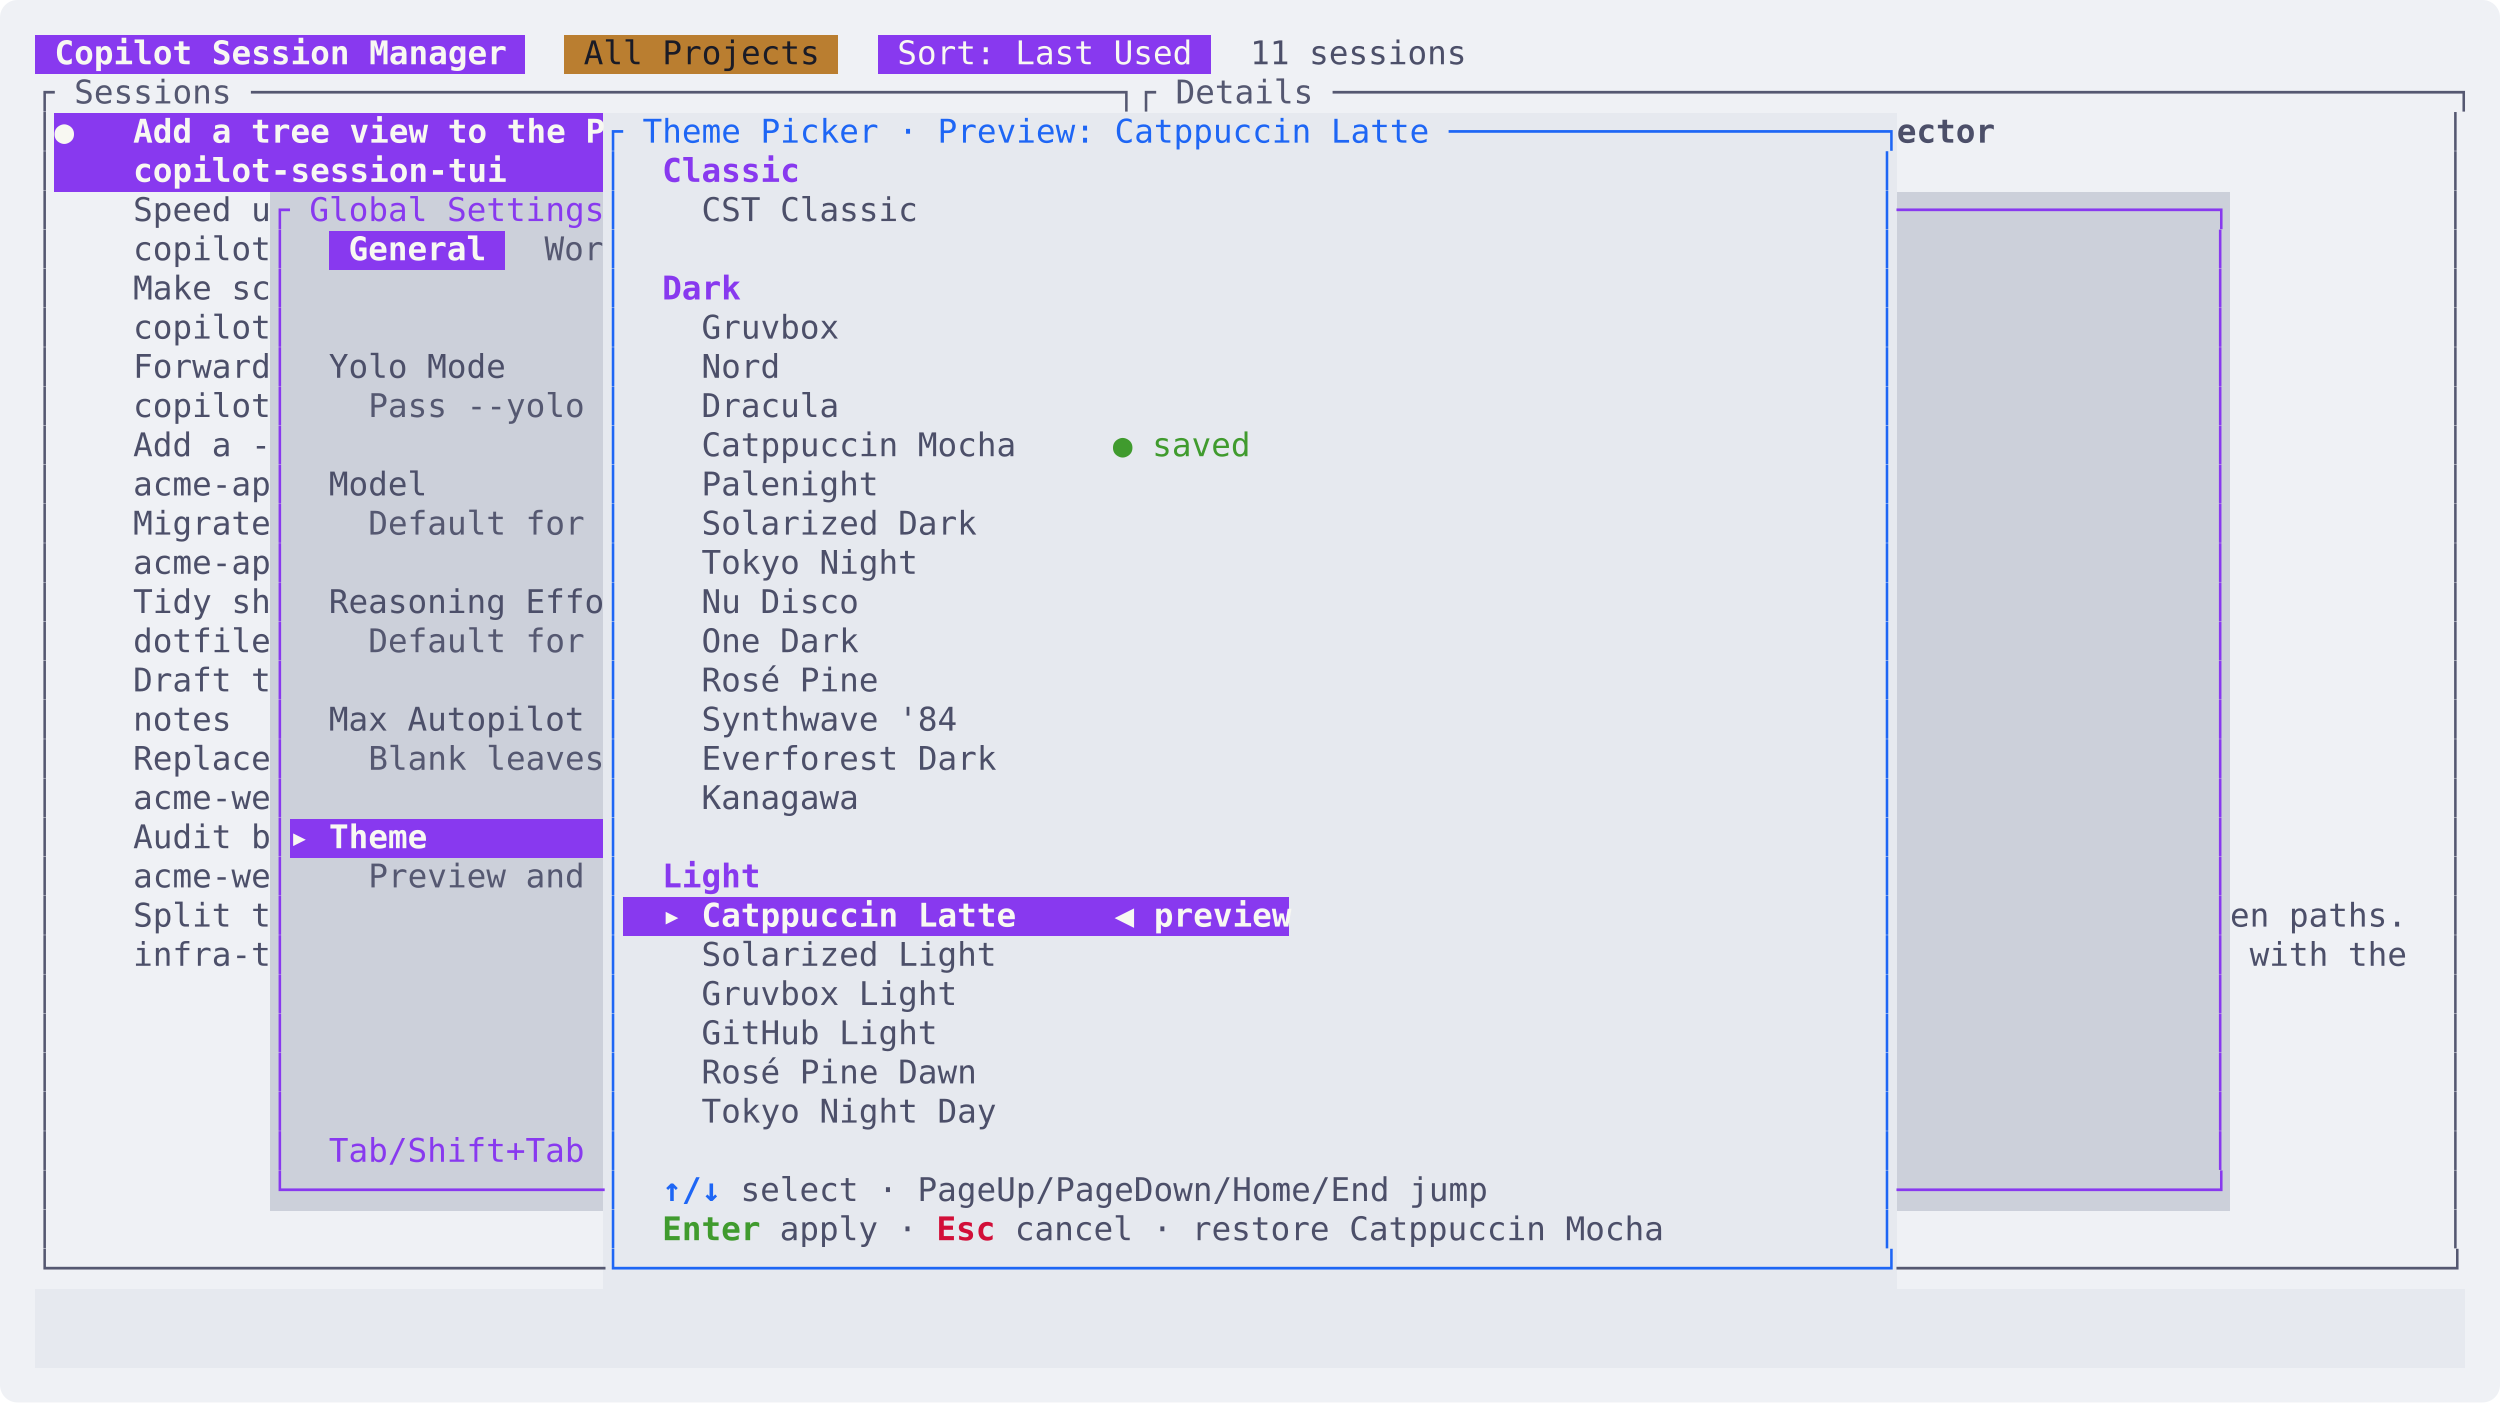
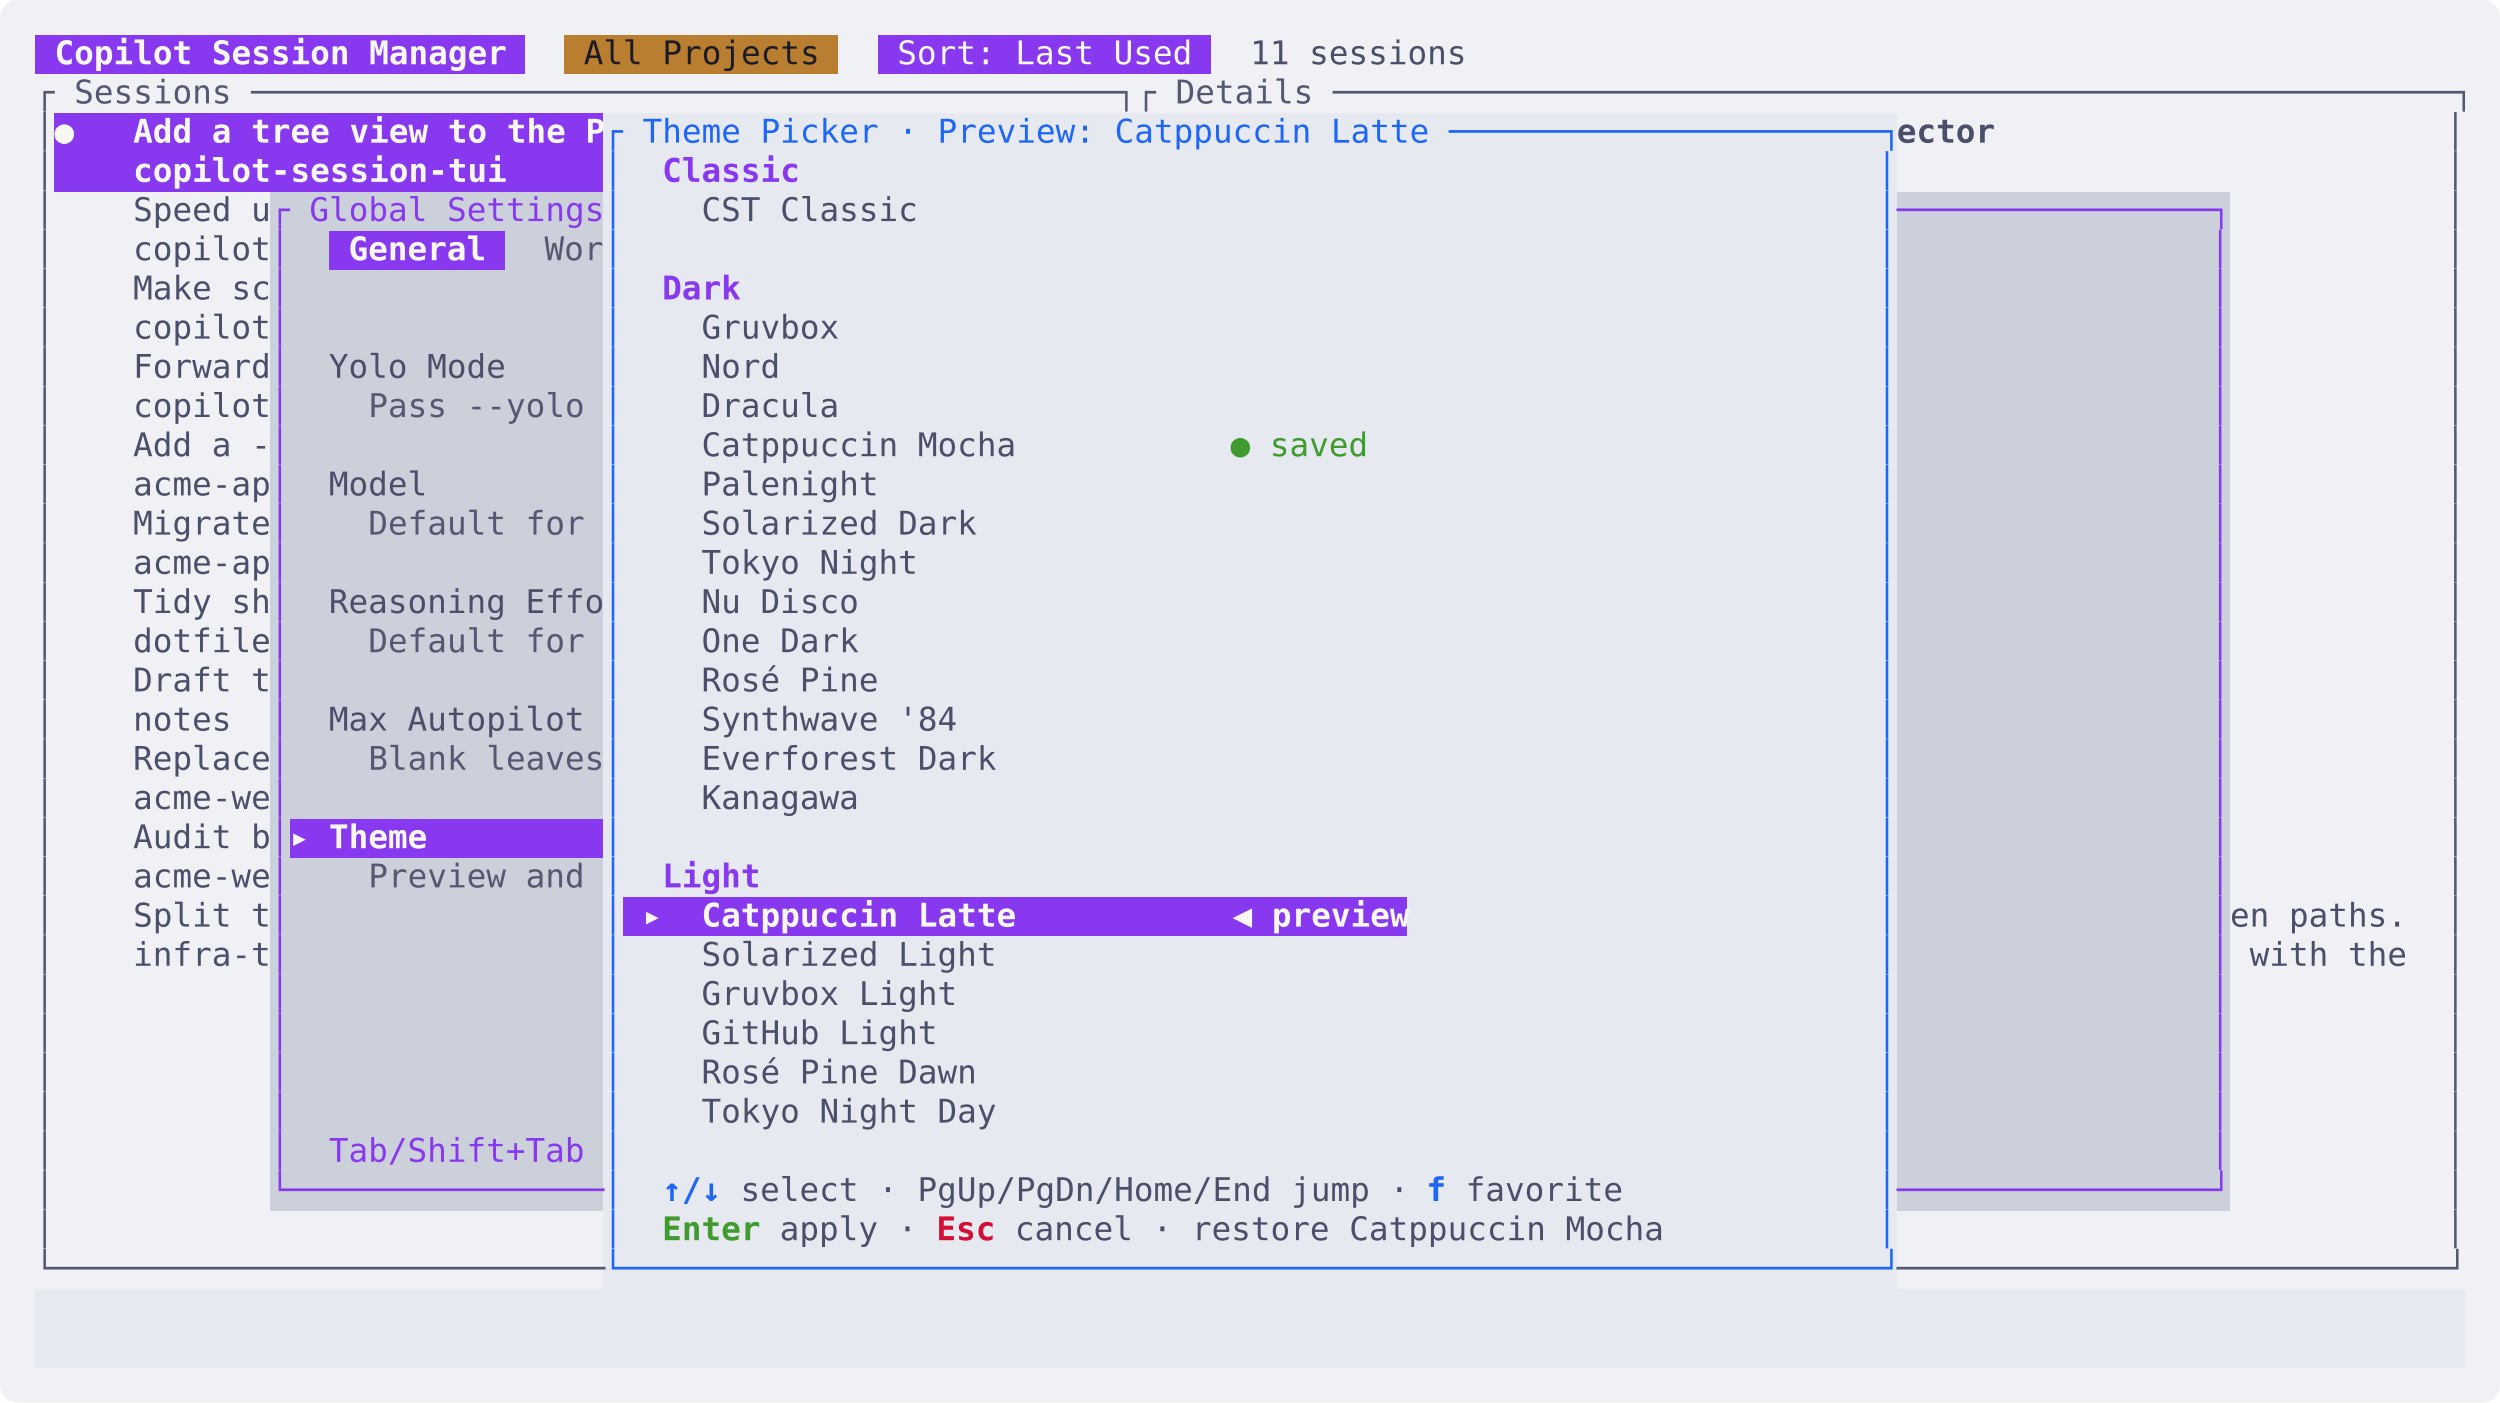
<svg xmlns="http://www.w3.org/2000/svg" width="1148" height="644" viewBox="0 0 1148 644" font-family="ui-monospace,SFMono-Regular,Menlo,Consolas,'DejaVu Sans Mono','Liberation Mono',monospace" font-size="15">
  <rect width="1148" height="644" rx="8" fill="#eff1f5" />
  <rect x="16.0" y="16.0" width="225.0" height="18.0" fill="#8839ef" shape-rendering="crispEdges" />
  <rect x="259.0" y="16.0" width="126.0" height="18.0" fill="#ba7e30" shape-rendering="crispEdges" />
  <rect x="403.0" y="16.0" width="153.0" height="18.0" fill="#8839ef" shape-rendering="crispEdges" />
  <rect x="25.0" y="52.0" width="252.0" height="18.0" fill="#8839ef" shape-rendering="crispEdges" />
  <rect x="277.0" y="52.0" width="594.0" height="18.0" fill="#e6e9ef" shape-rendering="crispEdges" />
  <rect x="25.0" y="70.0" width="252.0" height="18.0" fill="#8839ef" shape-rendering="crispEdges" />
  <rect x="277.0" y="70.0" width="594.0" height="18.0" fill="#e6e9ef" shape-rendering="crispEdges" />
  <rect x="124.0" y="88.0" width="153.0" height="18.0" fill="#ccd0da" shape-rendering="crispEdges" />
  <rect x="277.0" y="88.0" width="594.0" height="18.0" fill="#e6e9ef" shape-rendering="crispEdges" />
  <rect x="871.0" y="88.0" width="153.0" height="18.0" fill="#ccd0da" shape-rendering="crispEdges" />
  <rect x="124.0" y="106.0" width="27.0" height="18.0" fill="#ccd0da" shape-rendering="crispEdges" />
  <rect x="151.0" y="106.0" width="81.0" height="18.0" fill="#8839ef" shape-rendering="crispEdges" />
  <rect x="232.0" y="106.0" width="45.0" height="18.0" fill="#ccd0da" shape-rendering="crispEdges" />
  <rect x="277.0" y="106.0" width="594.0" height="18.0" fill="#e6e9ef" shape-rendering="crispEdges" />
  <rect x="871.0" y="106.0" width="153.0" height="18.0" fill="#ccd0da" shape-rendering="crispEdges" />
  <rect x="124.0" y="124.0" width="153.0" height="18.0" fill="#ccd0da" shape-rendering="crispEdges" />
  <rect x="277.0" y="124.0" width="594.0" height="18.0" fill="#e6e9ef" shape-rendering="crispEdges" />
  <rect x="871.0" y="124.0" width="153.0" height="18.0" fill="#ccd0da" shape-rendering="crispEdges" />
  <rect x="124.0" y="142.0" width="153.0" height="18.0" fill="#ccd0da" shape-rendering="crispEdges" />
  <rect x="277.0" y="142.0" width="594.0" height="18.0" fill="#e6e9ef" shape-rendering="crispEdges" />
  <rect x="871.0" y="142.0" width="153.0" height="18.0" fill="#ccd0da" shape-rendering="crispEdges" />
  <rect x="124.0" y="160.0" width="153.0" height="18.0" fill="#ccd0da" shape-rendering="crispEdges" />
  <rect x="277.0" y="160.0" width="594.0" height="18.0" fill="#e6e9ef" shape-rendering="crispEdges" />
  <rect x="871.0" y="160.0" width="153.0" height="18.0" fill="#ccd0da" shape-rendering="crispEdges" />
  <rect x="124.0" y="178.0" width="153.0" height="18.0" fill="#ccd0da" shape-rendering="crispEdges" />
  <rect x="277.0" y="178.0" width="594.0" height="18.0" fill="#e6e9ef" shape-rendering="crispEdges" />
  <rect x="871.0" y="178.0" width="153.0" height="18.0" fill="#ccd0da" shape-rendering="crispEdges" />
  <rect x="124.0" y="196.0" width="153.0" height="18.0" fill="#ccd0da" shape-rendering="crispEdges" />
  <rect x="277.0" y="196.0" width="594.0" height="18.0" fill="#e6e9ef" shape-rendering="crispEdges" />
  <rect x="871.0" y="196.0" width="153.0" height="18.0" fill="#ccd0da" shape-rendering="crispEdges" />
  <rect x="124.0" y="214.0" width="153.0" height="18.0" fill="#ccd0da" shape-rendering="crispEdges" />
  <rect x="277.0" y="214.0" width="594.0" height="18.0" fill="#e6e9ef" shape-rendering="crispEdges" />
  <rect x="871.0" y="214.0" width="153.0" height="18.0" fill="#ccd0da" shape-rendering="crispEdges" />
  <rect x="124.0" y="232.0" width="153.0" height="18.0" fill="#ccd0da" shape-rendering="crispEdges" />
  <rect x="277.0" y="232.0" width="594.0" height="18.0" fill="#e6e9ef" shape-rendering="crispEdges" />
  <rect x="871.0" y="232.0" width="153.0" height="18.0" fill="#ccd0da" shape-rendering="crispEdges" />
  <rect x="124.0" y="250.0" width="153.0" height="18.0" fill="#ccd0da" shape-rendering="crispEdges" />
  <rect x="277.0" y="250.0" width="594.0" height="18.0" fill="#e6e9ef" shape-rendering="crispEdges" />
  <rect x="871.0" y="250.0" width="153.0" height="18.0" fill="#ccd0da" shape-rendering="crispEdges" />
  <rect x="124.0" y="268.0" width="153.0" height="18.0" fill="#ccd0da" shape-rendering="crispEdges" />
  <rect x="277.0" y="268.0" width="594.0" height="18.0" fill="#e6e9ef" shape-rendering="crispEdges" />
  <rect x="871.0" y="268.0" width="153.0" height="18.0" fill="#ccd0da" shape-rendering="crispEdges" />
  <rect x="124.0" y="286.0" width="153.0" height="18.0" fill="#ccd0da" shape-rendering="crispEdges" />
  <rect x="277.0" y="286.0" width="594.0" height="18.0" fill="#e6e9ef" shape-rendering="crispEdges" />
  <rect x="871.0" y="286.0" width="153.0" height="18.0" fill="#ccd0da" shape-rendering="crispEdges" />
  <rect x="124.0" y="304.0" width="153.0" height="18.0" fill="#ccd0da" shape-rendering="crispEdges" />
  <rect x="277.0" y="304.0" width="594.0" height="18.0" fill="#e6e9ef" shape-rendering="crispEdges" />
  <rect x="871.0" y="304.0" width="153.0" height="18.0" fill="#ccd0da" shape-rendering="crispEdges" />
  <rect x="124.0" y="322.0" width="153.0" height="18.0" fill="#ccd0da" shape-rendering="crispEdges" />
  <rect x="277.0" y="322.0" width="594.0" height="18.0" fill="#e6e9ef" shape-rendering="crispEdges" />
  <rect x="871.0" y="322.0" width="153.0" height="18.0" fill="#ccd0da" shape-rendering="crispEdges" />
  <rect x="124.0" y="340.0" width="153.0" height="18.0" fill="#ccd0da" shape-rendering="crispEdges" />
  <rect x="277.0" y="340.0" width="594.0" height="18.0" fill="#e6e9ef" shape-rendering="crispEdges" />
  <rect x="871.0" y="340.0" width="153.0" height="18.0" fill="#ccd0da" shape-rendering="crispEdges" />
  <rect x="124.0" y="358.0" width="153.0" height="18.0" fill="#ccd0da" shape-rendering="crispEdges" />
  <rect x="277.0" y="358.0" width="594.0" height="18.0" fill="#e6e9ef" shape-rendering="crispEdges" />
  <rect x="871.0" y="358.0" width="153.0" height="18.0" fill="#ccd0da" shape-rendering="crispEdges" />
  <rect x="124.0" y="376.0" width="9.0" height="18.0" fill="#ccd0da" shape-rendering="crispEdges" />
  <rect x="133.0" y="376.0" width="144.0" height="18.0" fill="#8839ef" shape-rendering="crispEdges" />
  <rect x="277.0" y="376.0" width="594.0" height="18.0" fill="#e6e9ef" shape-rendering="crispEdges" />
  <rect x="871.0" y="376.0" width="153.0" height="18.0" fill="#ccd0da" shape-rendering="crispEdges" />
  <rect x="124.0" y="394.0" width="153.0" height="18.0" fill="#ccd0da" shape-rendering="crispEdges" />
  <rect x="277.0" y="394.0" width="594.0" height="18.0" fill="#e6e9ef" shape-rendering="crispEdges" />
  <rect x="871.0" y="394.0" width="153.0" height="18.0" fill="#ccd0da" shape-rendering="crispEdges" />
  <rect x="124.0" y="412.0" width="153.0" height="18.0" fill="#ccd0da" shape-rendering="crispEdges" />
  <rect x="277.0" y="412.0" width="9.0" height="18.0" fill="#e6e9ef" shape-rendering="crispEdges" />
-   <rect x="286.0" y="412.0" width="306.0" height="18.0" fill="#8839ef" shape-rendering="crispEdges" />
-   <rect x="592.0" y="412.0" width="279.0" height="18.0" fill="#e6e9ef" shape-rendering="crispEdges" />
+   <rect x="286.0" y="412.0" width="360.0" height="18.0" fill="#8839ef" shape-rendering="crispEdges" />
+   <rect x="646.0" y="412.0" width="225.0" height="18.0" fill="#e6e9ef" shape-rendering="crispEdges" />
  <rect x="871.0" y="412.0" width="153.0" height="18.0" fill="#ccd0da" shape-rendering="crispEdges" />
  <rect x="124.0" y="430.0" width="153.0" height="18.0" fill="#ccd0da" shape-rendering="crispEdges" />
  <rect x="277.0" y="430.0" width="594.0" height="18.0" fill="#e6e9ef" shape-rendering="crispEdges" />
  <rect x="871.0" y="430.0" width="153.0" height="18.0" fill="#ccd0da" shape-rendering="crispEdges" />
  <rect x="124.0" y="448.0" width="153.0" height="18.0" fill="#ccd0da" shape-rendering="crispEdges" />
  <rect x="277.0" y="448.0" width="594.0" height="18.0" fill="#e6e9ef" shape-rendering="crispEdges" />
  <rect x="871.0" y="448.0" width="153.0" height="18.0" fill="#ccd0da" shape-rendering="crispEdges" />
  <rect x="124.0" y="466.0" width="153.0" height="18.0" fill="#ccd0da" shape-rendering="crispEdges" />
  <rect x="277.0" y="466.0" width="594.0" height="18.0" fill="#e6e9ef" shape-rendering="crispEdges" />
  <rect x="871.0" y="466.0" width="153.0" height="18.0" fill="#ccd0da" shape-rendering="crispEdges" />
  <rect x="124.0" y="484.0" width="153.0" height="18.0" fill="#ccd0da" shape-rendering="crispEdges" />
  <rect x="277.0" y="484.0" width="594.0" height="18.0" fill="#e6e9ef" shape-rendering="crispEdges" />
  <rect x="871.0" y="484.0" width="153.0" height="18.0" fill="#ccd0da" shape-rendering="crispEdges" />
  <rect x="124.0" y="502.0" width="153.0" height="18.0" fill="#ccd0da" shape-rendering="crispEdges" />
  <rect x="277.0" y="502.0" width="594.0" height="18.0" fill="#e6e9ef" shape-rendering="crispEdges" />
  <rect x="871.0" y="502.0" width="153.0" height="18.0" fill="#ccd0da" shape-rendering="crispEdges" />
  <rect x="124.0" y="520.0" width="153.0" height="18.0" fill="#ccd0da" shape-rendering="crispEdges" />
  <rect x="277.0" y="520.0" width="594.0" height="18.0" fill="#e6e9ef" shape-rendering="crispEdges" />
  <rect x="871.0" y="520.0" width="153.0" height="18.0" fill="#ccd0da" shape-rendering="crispEdges" />
  <rect x="124.0" y="538.0" width="153.0" height="18.0" fill="#ccd0da" shape-rendering="crispEdges" />
  <rect x="277.0" y="538.0" width="594.0" height="18.0" fill="#e6e9ef" shape-rendering="crispEdges" />
  <rect x="871.0" y="538.0" width="153.0" height="18.0" fill="#ccd0da" shape-rendering="crispEdges" />
  <rect x="277.0" y="556.0" width="594.0" height="18.0" fill="#e6e9ef" shape-rendering="crispEdges" />
  <rect x="277.0" y="574.0" width="594.0" height="18.0" fill="#e6e9ef" shape-rendering="crispEdges" />
  <rect x="16.0" y="592.0" width="1116.0" height="18.0" fill="#e6e9ef" shape-rendering="crispEdges" />
  <rect x="16.0" y="610.0" width="1116.0" height="18.0" fill="#e6e9ef" shape-rendering="crispEdges" />
  <text x="16.0" y="29.5" fill="#f8f8f2" textLength="225.0" lengthAdjust="spacing" font-weight="bold" xml:space="preserve"> Copilot Session Manager </text>
  <text x="259.0" y="29.5" fill="#1a1b26" textLength="126.0" lengthAdjust="spacing" xml:space="preserve"> All Projects </text>
  <text x="403.0" y="29.5" fill="#f8f8f2" textLength="153.0" lengthAdjust="spacing" xml:space="preserve"> Sort: Last Used </text>
  <text x="556.0" y="29.5" fill="#4c4f69" textLength="576.0" lengthAdjust="spacing" xml:space="preserve">  11 sessions                                                   </text>
  <text x="16.0" y="47.5" fill="#555871" textLength="1116.0" lengthAdjust="spacing" xml:space="preserve">┌ Sessions ────────────────────────────────────────────┐┌ Details ─────────────────────────────────────────────────────────┐</text>
  <text x="16.0" y="65.5" fill="#555871" textLength="9.0" lengthAdjust="spacingAndGlyphs" xml:space="preserve">│</text>
  <text x="25.0" y="65.5" fill="#f8f8f2" textLength="252.0" lengthAdjust="spacing" font-weight="bold" xml:space="preserve">●   Add a tree view to the P</text>
  <text x="277.0" y="65.5" fill="#1e66f5" textLength="594.0" lengthAdjust="spacing" xml:space="preserve">┌ Theme Picker · Preview: Catppuccin Latte ──────────────────────┐</text>
  <text x="871.0" y="65.5" fill="#4c4f69" textLength="45.0" lengthAdjust="spacing" font-weight="bold" xml:space="preserve">ector</text>
  <text x="1123.0" y="65.5" fill="#555871" textLength="9.0" lengthAdjust="spacingAndGlyphs" xml:space="preserve">│</text>
  <text x="16.0" y="83.5" fill="#555871" textLength="9.0" lengthAdjust="spacingAndGlyphs" xml:space="preserve">│</text>
  <text x="25.0" y="83.5" fill="#f8f8f2" textLength="252.0" lengthAdjust="spacing" font-weight="bold" xml:space="preserve">    copilot-session-tui     </text>
  <text x="277.0" y="83.5" fill="#1e66f5" textLength="9.0" lengthAdjust="spacingAndGlyphs" xml:space="preserve">│</text>
  <text x="286.0" y="83.5" fill="#8839ef" textLength="81.0" lengthAdjust="spacing" font-weight="bold" xml:space="preserve">  Classic</text>
  <text x="862.0" y="83.5" fill="#1e66f5" textLength="9.0" lengthAdjust="spacingAndGlyphs" xml:space="preserve">│</text>
  <text x="1123.0" y="83.5" fill="#555871" textLength="9.0" lengthAdjust="spacingAndGlyphs" xml:space="preserve">│</text>
  <text x="16.0" y="101.5" fill="#555871" textLength="9.0" lengthAdjust="spacingAndGlyphs" xml:space="preserve">│</text>
  <text x="25.0" y="101.5" fill="#4c4f69" textLength="99.0" lengthAdjust="spacing" xml:space="preserve">    Speed u</text>
  <text x="124.0" y="101.5" fill="#8839ef" textLength="153.0" lengthAdjust="spacing" xml:space="preserve">┌ Global Settings</text>
  <text x="277.0" y="101.5" fill="#1e66f5" textLength="9.0" lengthAdjust="spacingAndGlyphs" xml:space="preserve">│</text>
-   <text x="286.0" y="101.5" fill="#4c4f69" textLength="576.0" lengthAdjust="spacing" xml:space="preserve">    CST Classic                                                 </text>
+   <text x="286.0" y="101.5" fill="#4c4f69" textLength="189.0" lengthAdjust="spacing" xml:space="preserve">    CST Classic      </text>
  <text x="862.0" y="101.5" fill="#1e66f5" textLength="9.0" lengthAdjust="spacingAndGlyphs" xml:space="preserve">│</text>
  <text x="871.0" y="101.5" fill="#8839ef" textLength="153.0" lengthAdjust="spacingAndGlyphs" xml:space="preserve">────────────────┐</text>
  <text x="1123.0" y="101.5" fill="#555871" textLength="9.0" lengthAdjust="spacingAndGlyphs" xml:space="preserve">│</text>
  <text x="16.0" y="119.5" fill="#555871" textLength="9.0" lengthAdjust="spacingAndGlyphs" xml:space="preserve">│</text>
  <text x="25.0" y="119.5" fill="#4c4f69" textLength="99.0" lengthAdjust="spacing" xml:space="preserve">    copilot</text>
  <text x="124.0" y="119.5" fill="#8839ef" textLength="9.0" lengthAdjust="spacingAndGlyphs" xml:space="preserve">│</text>
  <text x="151.0" y="119.5" fill="#f8f8f2" textLength="81.0" lengthAdjust="spacing" font-weight="bold" xml:space="preserve"> General </text>
  <text x="241.0" y="119.5" fill="#555871" textLength="36.0" lengthAdjust="spacing" xml:space="preserve"> Wor</text>
  <text x="277.0" y="119.5" fill="#1e66f5" textLength="9.0" lengthAdjust="spacingAndGlyphs" xml:space="preserve">│</text>
  <text x="862.0" y="119.5" fill="#1e66f5" textLength="9.0" lengthAdjust="spacingAndGlyphs" xml:space="preserve">│</text>
  <text x="1015.0" y="119.5" fill="#8839ef" textLength="9.0" lengthAdjust="spacingAndGlyphs" xml:space="preserve">│</text>
  <text x="1123.0" y="119.5" fill="#555871" textLength="9.0" lengthAdjust="spacingAndGlyphs" xml:space="preserve">│</text>
  <text x="16.0" y="137.5" fill="#555871" textLength="9.0" lengthAdjust="spacingAndGlyphs" xml:space="preserve">│</text>
  <text x="25.0" y="137.5" fill="#4c4f69" textLength="99.0" lengthAdjust="spacing" xml:space="preserve">    Make sc</text>
  <text x="124.0" y="137.5" fill="#8839ef" textLength="9.0" lengthAdjust="spacingAndGlyphs" xml:space="preserve">│</text>
  <text x="277.0" y="137.5" fill="#1e66f5" textLength="9.0" lengthAdjust="spacingAndGlyphs" xml:space="preserve">│</text>
  <text x="286.0" y="137.5" fill="#8839ef" textLength="54.0" lengthAdjust="spacing" font-weight="bold" xml:space="preserve">  Dark</text>
  <text x="862.0" y="137.5" fill="#1e66f5" textLength="9.0" lengthAdjust="spacingAndGlyphs" xml:space="preserve">│</text>
  <text x="1015.0" y="137.5" fill="#8839ef" textLength="9.0" lengthAdjust="spacingAndGlyphs" xml:space="preserve">│</text>
  <text x="1123.0" y="137.5" fill="#555871" textLength="9.0" lengthAdjust="spacingAndGlyphs" xml:space="preserve">│</text>
  <text x="16.0" y="155.5" fill="#555871" textLength="9.0" lengthAdjust="spacingAndGlyphs" xml:space="preserve">│</text>
  <text x="25.0" y="155.5" fill="#4c4f69" textLength="99.0" lengthAdjust="spacing" xml:space="preserve">    copilot</text>
  <text x="124.0" y="155.5" fill="#8839ef" textLength="9.0" lengthAdjust="spacingAndGlyphs" xml:space="preserve">│</text>
  <text x="277.0" y="155.5" fill="#1e66f5" textLength="9.0" lengthAdjust="spacingAndGlyphs" xml:space="preserve">│</text>
-   <text x="286.0" y="155.5" fill="#4c4f69" textLength="576.0" lengthAdjust="spacing" xml:space="preserve">    Gruvbox                                                     </text>
+   <text x="286.0" y="155.5" fill="#4c4f69" textLength="189.0" lengthAdjust="spacing" xml:space="preserve">    Gruvbox          </text>
  <text x="862.0" y="155.5" fill="#1e66f5" textLength="9.0" lengthAdjust="spacingAndGlyphs" xml:space="preserve">│</text>
  <text x="1015.0" y="155.5" fill="#8839ef" textLength="9.0" lengthAdjust="spacingAndGlyphs" xml:space="preserve">│</text>
  <text x="1123.0" y="155.5" fill="#555871" textLength="9.0" lengthAdjust="spacingAndGlyphs" xml:space="preserve">│</text>
  <text x="16.0" y="173.5" fill="#555871" textLength="9.0" lengthAdjust="spacingAndGlyphs" xml:space="preserve">│</text>
  <text x="25.0" y="173.5" fill="#4c4f69" textLength="99.0" lengthAdjust="spacing" xml:space="preserve">    Forward</text>
  <text x="124.0" y="173.5" fill="#8839ef" textLength="27.0" lengthAdjust="spacing" xml:space="preserve">│  </text>
  <text x="151.0" y="173.5" fill="#4c4f69" textLength="126.0" lengthAdjust="spacing" xml:space="preserve">Yolo Mode     </text>
  <text x="277.0" y="173.5" fill="#1e66f5" textLength="9.0" lengthAdjust="spacingAndGlyphs" xml:space="preserve">│</text>
-   <text x="286.0" y="173.5" fill="#4c4f69" textLength="576.0" lengthAdjust="spacing" xml:space="preserve">    Nord                                                        </text>
+   <text x="286.0" y="173.5" fill="#4c4f69" textLength="189.0" lengthAdjust="spacing" xml:space="preserve">    Nord             </text>
  <text x="862.0" y="173.5" fill="#1e66f5" textLength="9.0" lengthAdjust="spacingAndGlyphs" xml:space="preserve">│</text>
  <text x="1015.0" y="173.5" fill="#8839ef" textLength="9.0" lengthAdjust="spacingAndGlyphs" xml:space="preserve">│</text>
  <text x="1123.0" y="173.5" fill="#555871" textLength="9.0" lengthAdjust="spacingAndGlyphs" xml:space="preserve">│</text>
  <text x="16.0" y="191.5" fill="#555871" textLength="9.0" lengthAdjust="spacingAndGlyphs" xml:space="preserve">│</text>
  <text x="25.0" y="191.5" fill="#4c4f69" textLength="99.0" lengthAdjust="spacing" xml:space="preserve">    copilot</text>
  <text x="124.0" y="191.5" fill="#8839ef" textLength="9.0" lengthAdjust="spacingAndGlyphs" xml:space="preserve">│</text>
  <text x="133.0" y="191.5" fill="#555871" textLength="144.0" lengthAdjust="spacing" xml:space="preserve">    Pass --yolo </text>
  <text x="277.0" y="191.5" fill="#1e66f5" textLength="9.0" lengthAdjust="spacingAndGlyphs" xml:space="preserve">│</text>
-   <text x="286.0" y="191.5" fill="#4c4f69" textLength="576.0" lengthAdjust="spacing" xml:space="preserve">    Dracula                                                     </text>
+   <text x="286.0" y="191.5" fill="#4c4f69" textLength="189.0" lengthAdjust="spacing" xml:space="preserve">    Dracula          </text>
  <text x="862.0" y="191.5" fill="#1e66f5" textLength="9.0" lengthAdjust="spacingAndGlyphs" xml:space="preserve">│</text>
  <text x="1015.0" y="191.5" fill="#8839ef" textLength="9.0" lengthAdjust="spacingAndGlyphs" xml:space="preserve">│</text>
  <text x="1123.0" y="191.5" fill="#555871" textLength="9.0" lengthAdjust="spacingAndGlyphs" xml:space="preserve">│</text>
  <text x="16.0" y="209.5" fill="#555871" textLength="9.0" lengthAdjust="spacingAndGlyphs" xml:space="preserve">│</text>
  <text x="25.0" y="209.5" fill="#4c4f69" textLength="99.0" lengthAdjust="spacing" xml:space="preserve">    Add a -</text>
  <text x="124.0" y="209.5" fill="#8839ef" textLength="9.0" lengthAdjust="spacingAndGlyphs" xml:space="preserve">│</text>
  <text x="277.0" y="209.5" fill="#1e66f5" textLength="9.0" lengthAdjust="spacingAndGlyphs" xml:space="preserve">│</text>
-   <text x="286.0" y="209.5" fill="#4c4f69" textLength="216.0" lengthAdjust="spacing" xml:space="preserve">    Catppuccin Mocha    </text>
-   <text x="502.0" y="209.5" fill="#409b2e" textLength="72.0" lengthAdjust="spacing" xml:space="preserve"> ● saved</text>
+   <text x="286.0" y="209.5" fill="#4c4f69" textLength="189.0" lengthAdjust="spacing" xml:space="preserve">    Catppuccin Mocha </text>
+   <text x="556.0" y="209.5" fill="#409b2e" textLength="72.0" lengthAdjust="spacing" xml:space="preserve"> ● saved</text>
  <text x="862.0" y="209.5" fill="#1e66f5" textLength="9.0" lengthAdjust="spacingAndGlyphs" xml:space="preserve">│</text>
  <text x="1015.0" y="209.5" fill="#8839ef" textLength="9.0" lengthAdjust="spacingAndGlyphs" xml:space="preserve">│</text>
  <text x="1123.0" y="209.5" fill="#555871" textLength="9.0" lengthAdjust="spacingAndGlyphs" xml:space="preserve">│</text>
  <text x="16.0" y="227.5" fill="#555871" textLength="9.0" lengthAdjust="spacingAndGlyphs" xml:space="preserve">│</text>
  <text x="25.0" y="227.5" fill="#4c4f69" textLength="99.0" lengthAdjust="spacing" xml:space="preserve">    acme-ap</text>
  <text x="124.0" y="227.5" fill="#8839ef" textLength="27.0" lengthAdjust="spacing" xml:space="preserve">│  </text>
  <text x="151.0" y="227.5" fill="#4c4f69" textLength="126.0" lengthAdjust="spacing" xml:space="preserve">Model         </text>
  <text x="277.0" y="227.5" fill="#1e66f5" textLength="9.0" lengthAdjust="spacingAndGlyphs" xml:space="preserve">│</text>
-   <text x="286.0" y="227.5" fill="#4c4f69" textLength="576.0" lengthAdjust="spacing" xml:space="preserve">    Palenight                                                   </text>
+   <text x="286.0" y="227.5" fill="#4c4f69" textLength="189.0" lengthAdjust="spacing" xml:space="preserve">    Palenight        </text>
  <text x="862.0" y="227.5" fill="#1e66f5" textLength="9.0" lengthAdjust="spacingAndGlyphs" xml:space="preserve">│</text>
  <text x="1015.0" y="227.5" fill="#8839ef" textLength="9.0" lengthAdjust="spacingAndGlyphs" xml:space="preserve">│</text>
  <text x="1123.0" y="227.5" fill="#555871" textLength="9.0" lengthAdjust="spacingAndGlyphs" xml:space="preserve">│</text>
  <text x="16.0" y="245.5" fill="#555871" textLength="9.0" lengthAdjust="spacingAndGlyphs" xml:space="preserve">│</text>
  <text x="25.0" y="245.5" fill="#4c4f69" textLength="99.0" lengthAdjust="spacing" xml:space="preserve">    Migrate</text>
  <text x="124.0" y="245.5" fill="#8839ef" textLength="9.0" lengthAdjust="spacingAndGlyphs" xml:space="preserve">│</text>
  <text x="133.0" y="245.5" fill="#555871" textLength="144.0" lengthAdjust="spacing" xml:space="preserve">    Default for </text>
  <text x="277.0" y="245.5" fill="#1e66f5" textLength="9.0" lengthAdjust="spacingAndGlyphs" xml:space="preserve">│</text>
-   <text x="286.0" y="245.5" fill="#4c4f69" textLength="576.0" lengthAdjust="spacing" xml:space="preserve">    Solarized Dark                                              </text>
+   <text x="286.0" y="245.5" fill="#4c4f69" textLength="189.0" lengthAdjust="spacing" xml:space="preserve">    Solarized Dark   </text>
  <text x="862.0" y="245.5" fill="#1e66f5" textLength="9.0" lengthAdjust="spacingAndGlyphs" xml:space="preserve">│</text>
  <text x="1015.0" y="245.5" fill="#8839ef" textLength="9.0" lengthAdjust="spacingAndGlyphs" xml:space="preserve">│</text>
  <text x="1123.0" y="245.5" fill="#555871" textLength="9.0" lengthAdjust="spacingAndGlyphs" xml:space="preserve">│</text>
  <text x="16.0" y="263.5" fill="#555871" textLength="9.0" lengthAdjust="spacingAndGlyphs" xml:space="preserve">│</text>
  <text x="25.0" y="263.5" fill="#4c4f69" textLength="99.0" lengthAdjust="spacing" xml:space="preserve">    acme-ap</text>
  <text x="124.0" y="263.5" fill="#8839ef" textLength="9.0" lengthAdjust="spacingAndGlyphs" xml:space="preserve">│</text>
  <text x="277.0" y="263.5" fill="#1e66f5" textLength="9.0" lengthAdjust="spacingAndGlyphs" xml:space="preserve">│</text>
-   <text x="286.0" y="263.5" fill="#4c4f69" textLength="576.0" lengthAdjust="spacing" xml:space="preserve">    Tokyo Night                                                 </text>
+   <text x="286.0" y="263.5" fill="#4c4f69" textLength="189.0" lengthAdjust="spacing" xml:space="preserve">    Tokyo Night      </text>
  <text x="862.0" y="263.5" fill="#1e66f5" textLength="9.0" lengthAdjust="spacingAndGlyphs" xml:space="preserve">│</text>
  <text x="1015.0" y="263.5" fill="#8839ef" textLength="9.0" lengthAdjust="spacingAndGlyphs" xml:space="preserve">│</text>
  <text x="1123.0" y="263.5" fill="#555871" textLength="9.0" lengthAdjust="spacingAndGlyphs" xml:space="preserve">│</text>
  <text x="16.0" y="281.5" fill="#555871" textLength="9.0" lengthAdjust="spacingAndGlyphs" xml:space="preserve">│</text>
  <text x="25.0" y="281.5" fill="#4c4f69" textLength="99.0" lengthAdjust="spacing" xml:space="preserve">    Tidy sh</text>
  <text x="124.0" y="281.5" fill="#8839ef" textLength="27.0" lengthAdjust="spacing" xml:space="preserve">│  </text>
  <text x="151.0" y="281.5" fill="#4c4f69" textLength="126.0" lengthAdjust="spacing" xml:space="preserve">Reasoning Effo</text>
  <text x="277.0" y="281.5" fill="#1e66f5" textLength="9.0" lengthAdjust="spacingAndGlyphs" xml:space="preserve">│</text>
-   <text x="286.0" y="281.5" fill="#4c4f69" textLength="576.0" lengthAdjust="spacing" xml:space="preserve">    Nu Disco                                                    </text>
+   <text x="286.0" y="281.5" fill="#4c4f69" textLength="189.0" lengthAdjust="spacing" xml:space="preserve">    Nu Disco         </text>
  <text x="862.0" y="281.5" fill="#1e66f5" textLength="9.0" lengthAdjust="spacingAndGlyphs" xml:space="preserve">│</text>
  <text x="1015.0" y="281.5" fill="#8839ef" textLength="9.0" lengthAdjust="spacingAndGlyphs" xml:space="preserve">│</text>
  <text x="1123.0" y="281.5" fill="#555871" textLength="9.0" lengthAdjust="spacingAndGlyphs" xml:space="preserve">│</text>
  <text x="16.0" y="299.5" fill="#555871" textLength="9.0" lengthAdjust="spacingAndGlyphs" xml:space="preserve">│</text>
  <text x="25.0" y="299.5" fill="#4c4f69" textLength="99.0" lengthAdjust="spacing" xml:space="preserve">    dotfile</text>
  <text x="124.0" y="299.5" fill="#8839ef" textLength="9.0" lengthAdjust="spacingAndGlyphs" xml:space="preserve">│</text>
  <text x="133.0" y="299.5" fill="#555871" textLength="144.0" lengthAdjust="spacing" xml:space="preserve">    Default for </text>
  <text x="277.0" y="299.5" fill="#1e66f5" textLength="9.0" lengthAdjust="spacingAndGlyphs" xml:space="preserve">│</text>
-   <text x="286.0" y="299.5" fill="#4c4f69" textLength="576.0" lengthAdjust="spacing" xml:space="preserve">    One Dark                                                    </text>
+   <text x="286.0" y="299.5" fill="#4c4f69" textLength="189.0" lengthAdjust="spacing" xml:space="preserve">    One Dark         </text>
  <text x="862.0" y="299.5" fill="#1e66f5" textLength="9.0" lengthAdjust="spacingAndGlyphs" xml:space="preserve">│</text>
  <text x="1015.0" y="299.5" fill="#8839ef" textLength="9.0" lengthAdjust="spacingAndGlyphs" xml:space="preserve">│</text>
  <text x="1123.0" y="299.5" fill="#555871" textLength="9.0" lengthAdjust="spacingAndGlyphs" xml:space="preserve">│</text>
  <text x="16.0" y="317.5" fill="#555871" textLength="9.0" lengthAdjust="spacingAndGlyphs" xml:space="preserve">│</text>
  <text x="25.0" y="317.5" fill="#4c4f69" textLength="99.0" lengthAdjust="spacing" xml:space="preserve">    Draft t</text>
  <text x="124.0" y="317.5" fill="#8839ef" textLength="9.0" lengthAdjust="spacingAndGlyphs" xml:space="preserve">│</text>
  <text x="277.0" y="317.5" fill="#1e66f5" textLength="9.0" lengthAdjust="spacingAndGlyphs" xml:space="preserve">│</text>
-   <text x="286.0" y="317.5" fill="#4c4f69" textLength="576.0" lengthAdjust="spacing" xml:space="preserve">    Rosé Pine                                                   </text>
+   <text x="286.0" y="317.5" fill="#4c4f69" textLength="189.0" lengthAdjust="spacing" xml:space="preserve">    Rosé Pine        </text>
  <text x="862.0" y="317.5" fill="#1e66f5" textLength="9.0" lengthAdjust="spacingAndGlyphs" xml:space="preserve">│</text>
  <text x="1015.0" y="317.5" fill="#8839ef" textLength="9.0" lengthAdjust="spacingAndGlyphs" xml:space="preserve">│</text>
  <text x="1123.0" y="317.5" fill="#555871" textLength="9.0" lengthAdjust="spacingAndGlyphs" xml:space="preserve">│</text>
  <text x="16.0" y="335.5" fill="#555871" textLength="9.0" lengthAdjust="spacingAndGlyphs" xml:space="preserve">│</text>
  <text x="25.0" y="335.5" fill="#4c4f69" textLength="99.0" lengthAdjust="spacing" xml:space="preserve">    notes  </text>
  <text x="124.0" y="335.5" fill="#8839ef" textLength="27.0" lengthAdjust="spacing" xml:space="preserve">│  </text>
  <text x="151.0" y="335.5" fill="#4c4f69" textLength="126.0" lengthAdjust="spacing" xml:space="preserve">Max Autopilot </text>
  <text x="277.0" y="335.5" fill="#1e66f5" textLength="9.0" lengthAdjust="spacingAndGlyphs" xml:space="preserve">│</text>
-   <text x="286.0" y="335.5" fill="#4c4f69" textLength="576.0" lengthAdjust="spacing" xml:space="preserve">    Synthwave '84                                               </text>
+   <text x="286.0" y="335.5" fill="#4c4f69" textLength="189.0" lengthAdjust="spacing" xml:space="preserve">    Synthwave '84    </text>
  <text x="862.0" y="335.5" fill="#1e66f5" textLength="9.0" lengthAdjust="spacingAndGlyphs" xml:space="preserve">│</text>
  <text x="1015.0" y="335.5" fill="#8839ef" textLength="9.0" lengthAdjust="spacingAndGlyphs" xml:space="preserve">│</text>
  <text x="1123.0" y="335.5" fill="#555871" textLength="9.0" lengthAdjust="spacingAndGlyphs" xml:space="preserve">│</text>
  <text x="16.0" y="353.5" fill="#555871" textLength="9.0" lengthAdjust="spacingAndGlyphs" xml:space="preserve">│</text>
  <text x="25.0" y="353.5" fill="#4c4f69" textLength="99.0" lengthAdjust="spacing" xml:space="preserve">    Replace</text>
  <text x="124.0" y="353.5" fill="#8839ef" textLength="9.0" lengthAdjust="spacingAndGlyphs" xml:space="preserve">│</text>
  <text x="133.0" y="353.5" fill="#555871" textLength="144.0" lengthAdjust="spacing" xml:space="preserve">    Blank leaves</text>
  <text x="277.0" y="353.5" fill="#1e66f5" textLength="9.0" lengthAdjust="spacingAndGlyphs" xml:space="preserve">│</text>
-   <text x="286.0" y="353.5" fill="#4c4f69" textLength="576.0" lengthAdjust="spacing" xml:space="preserve">    Everforest Dark                                             </text>
+   <text x="286.0" y="353.5" fill="#4c4f69" textLength="189.0" lengthAdjust="spacing" xml:space="preserve">    Everforest Dark  </text>
  <text x="862.0" y="353.5" fill="#1e66f5" textLength="9.0" lengthAdjust="spacingAndGlyphs" xml:space="preserve">│</text>
  <text x="1015.0" y="353.5" fill="#8839ef" textLength="9.0" lengthAdjust="spacingAndGlyphs" xml:space="preserve">│</text>
  <text x="1123.0" y="353.5" fill="#555871" textLength="9.0" lengthAdjust="spacingAndGlyphs" xml:space="preserve">│</text>
  <text x="16.0" y="371.5" fill="#555871" textLength="9.0" lengthAdjust="spacingAndGlyphs" xml:space="preserve">│</text>
  <text x="25.0" y="371.5" fill="#4c4f69" textLength="99.0" lengthAdjust="spacing" xml:space="preserve">    acme-we</text>
  <text x="124.0" y="371.5" fill="#8839ef" textLength="9.0" lengthAdjust="spacingAndGlyphs" xml:space="preserve">│</text>
  <text x="277.0" y="371.5" fill="#1e66f5" textLength="9.0" lengthAdjust="spacingAndGlyphs" xml:space="preserve">│</text>
-   <text x="286.0" y="371.5" fill="#4c4f69" textLength="576.0" lengthAdjust="spacing" xml:space="preserve">    Kanagawa                                                    </text>
+   <text x="286.0" y="371.5" fill="#4c4f69" textLength="189.0" lengthAdjust="spacing" xml:space="preserve">    Kanagawa         </text>
  <text x="862.0" y="371.5" fill="#1e66f5" textLength="9.0" lengthAdjust="spacingAndGlyphs" xml:space="preserve">│</text>
  <text x="1015.0" y="371.5" fill="#8839ef" textLength="9.0" lengthAdjust="spacingAndGlyphs" xml:space="preserve">│</text>
  <text x="1123.0" y="371.5" fill="#555871" textLength="9.0" lengthAdjust="spacingAndGlyphs" xml:space="preserve">│</text>
  <text x="16.0" y="389.5" fill="#555871" textLength="9.0" lengthAdjust="spacingAndGlyphs" xml:space="preserve">│</text>
  <text x="25.0" y="389.5" fill="#4c4f69" textLength="99.0" lengthAdjust="spacing" xml:space="preserve">    Audit b</text>
  <text x="124.0" y="389.5" fill="#8839ef" textLength="9.0" lengthAdjust="spacingAndGlyphs" xml:space="preserve">│</text>
  <text x="133.0" y="389.5" fill="#f8f8f2" textLength="144.0" lengthAdjust="spacing" font-weight="bold" xml:space="preserve">▸ Theme         </text>
  <text x="277.0" y="389.5" fill="#1e66f5" textLength="9.0" lengthAdjust="spacingAndGlyphs" xml:space="preserve">│</text>
  <text x="862.0" y="389.5" fill="#1e66f5" textLength="9.0" lengthAdjust="spacingAndGlyphs" xml:space="preserve">│</text>
  <text x="1015.0" y="389.5" fill="#8839ef" textLength="9.0" lengthAdjust="spacingAndGlyphs" xml:space="preserve">│</text>
  <text x="1123.0" y="389.5" fill="#555871" textLength="9.0" lengthAdjust="spacingAndGlyphs" xml:space="preserve">│</text>
  <text x="16.0" y="407.5" fill="#555871" textLength="9.0" lengthAdjust="spacingAndGlyphs" xml:space="preserve">│</text>
  <text x="25.0" y="407.5" fill="#4c4f69" textLength="99.0" lengthAdjust="spacing" xml:space="preserve">    acme-we</text>
  <text x="124.0" y="407.5" fill="#8839ef" textLength="9.0" lengthAdjust="spacingAndGlyphs" xml:space="preserve">│</text>
  <text x="133.0" y="407.5" fill="#555871" textLength="144.0" lengthAdjust="spacing" xml:space="preserve">    Preview and </text>
  <text x="277.0" y="407.5" fill="#1e66f5" textLength="9.0" lengthAdjust="spacingAndGlyphs" xml:space="preserve">│</text>
  <text x="286.0" y="407.5" fill="#8839ef" textLength="63.0" lengthAdjust="spacing" font-weight="bold" xml:space="preserve">  Light</text>
  <text x="862.0" y="407.5" fill="#1e66f5" textLength="9.0" lengthAdjust="spacingAndGlyphs" xml:space="preserve">│</text>
  <text x="1015.0" y="407.5" fill="#8839ef" textLength="9.0" lengthAdjust="spacingAndGlyphs" xml:space="preserve">│</text>
  <text x="1123.0" y="407.5" fill="#555871" textLength="9.0" lengthAdjust="spacingAndGlyphs" xml:space="preserve">│</text>
  <text x="16.0" y="425.5" fill="#555871" textLength="9.0" lengthAdjust="spacingAndGlyphs" xml:space="preserve">│</text>
  <text x="25.0" y="425.5" fill="#4c4f69" textLength="99.0" lengthAdjust="spacing" xml:space="preserve">    Split t</text>
  <text x="124.0" y="425.5" fill="#8839ef" textLength="9.0" lengthAdjust="spacingAndGlyphs" xml:space="preserve">│</text>
  <text x="277.0" y="425.5" fill="#1e66f5" textLength="9.0" lengthAdjust="spacingAndGlyphs" xml:space="preserve">│</text>
-   <text x="286.0" y="425.5" fill="#f8f8f2" textLength="306.0" lengthAdjust="spacing" font-weight="bold" xml:space="preserve">  ▸ Catppuccin Latte     ◀ preview</text>
+   <text x="286.0" y="425.5" fill="#f8f8f2" textLength="360.0" lengthAdjust="spacing" font-weight="bold" xml:space="preserve"> ▸  Catppuccin Latte           ◀ preview</text>
  <text x="862.0" y="425.5" fill="#1e66f5" textLength="9.0" lengthAdjust="spacingAndGlyphs" xml:space="preserve">│</text>
  <text x="1015.0" y="425.5" fill="#8839ef" textLength="9.0" lengthAdjust="spacingAndGlyphs" xml:space="preserve">│</text>
  <text x="1024.0" y="425.5" fill="#4c4f69" textLength="99.0" lengthAdjust="spacing" xml:space="preserve">en paths.  </text>
  <text x="1123.0" y="425.5" fill="#555871" textLength="9.0" lengthAdjust="spacingAndGlyphs" xml:space="preserve">│</text>
  <text x="16.0" y="443.5" fill="#555871" textLength="9.0" lengthAdjust="spacingAndGlyphs" xml:space="preserve">│</text>
  <text x="25.0" y="443.5" fill="#4c4f69" textLength="99.0" lengthAdjust="spacing" xml:space="preserve">    infra-t</text>
  <text x="124.0" y="443.5" fill="#8839ef" textLength="9.0" lengthAdjust="spacingAndGlyphs" xml:space="preserve">│</text>
  <text x="277.0" y="443.5" fill="#1e66f5" textLength="9.0" lengthAdjust="spacingAndGlyphs" xml:space="preserve">│</text>
-   <text x="286.0" y="443.5" fill="#4c4f69" textLength="576.0" lengthAdjust="spacing" xml:space="preserve">    Solarized Light                                             </text>
+   <text x="286.0" y="443.5" fill="#4c4f69" textLength="189.0" lengthAdjust="spacing" xml:space="preserve">    Solarized Light  </text>
  <text x="862.0" y="443.5" fill="#1e66f5" textLength="9.0" lengthAdjust="spacingAndGlyphs" xml:space="preserve">│</text>
  <text x="1015.0" y="443.5" fill="#8839ef" textLength="9.0" lengthAdjust="spacingAndGlyphs" xml:space="preserve">│</text>
  <text x="1024.0" y="443.5" fill="#4c4f69" textLength="99.0" lengthAdjust="spacing" xml:space="preserve"> with the  </text>
  <text x="1123.0" y="443.5" fill="#555871" textLength="9.0" lengthAdjust="spacingAndGlyphs" xml:space="preserve">│</text>
  <text x="16.0" y="461.5" fill="#555871" textLength="9.0" lengthAdjust="spacingAndGlyphs" xml:space="preserve">│</text>
  <text x="124.0" y="461.5" fill="#8839ef" textLength="9.0" lengthAdjust="spacingAndGlyphs" xml:space="preserve">│</text>
  <text x="277.0" y="461.5" fill="#1e66f5" textLength="9.0" lengthAdjust="spacingAndGlyphs" xml:space="preserve">│</text>
-   <text x="286.0" y="461.5" fill="#4c4f69" textLength="576.0" lengthAdjust="spacing" xml:space="preserve">    Gruvbox Light                                               </text>
+   <text x="286.0" y="461.5" fill="#4c4f69" textLength="189.0" lengthAdjust="spacing" xml:space="preserve">    Gruvbox Light    </text>
  <text x="862.0" y="461.5" fill="#1e66f5" textLength="9.0" lengthAdjust="spacingAndGlyphs" xml:space="preserve">│</text>
  <text x="1015.0" y="461.5" fill="#8839ef" textLength="9.0" lengthAdjust="spacingAndGlyphs" xml:space="preserve">│</text>
  <text x="1123.0" y="461.5" fill="#555871" textLength="9.0" lengthAdjust="spacingAndGlyphs" xml:space="preserve">│</text>
  <text x="16.0" y="479.5" fill="#555871" textLength="9.0" lengthAdjust="spacingAndGlyphs" xml:space="preserve">│</text>
  <text x="124.0" y="479.5" fill="#8839ef" textLength="9.0" lengthAdjust="spacingAndGlyphs" xml:space="preserve">│</text>
  <text x="277.0" y="479.5" fill="#1e66f5" textLength="9.0" lengthAdjust="spacingAndGlyphs" xml:space="preserve">│</text>
-   <text x="286.0" y="479.5" fill="#4c4f69" textLength="576.0" lengthAdjust="spacing" xml:space="preserve">    GitHub Light                                                </text>
+   <text x="286.0" y="479.5" fill="#4c4f69" textLength="189.0" lengthAdjust="spacing" xml:space="preserve">    GitHub Light     </text>
  <text x="862.0" y="479.5" fill="#1e66f5" textLength="9.0" lengthAdjust="spacingAndGlyphs" xml:space="preserve">│</text>
  <text x="1015.0" y="479.5" fill="#8839ef" textLength="9.0" lengthAdjust="spacingAndGlyphs" xml:space="preserve">│</text>
  <text x="1123.0" y="479.5" fill="#555871" textLength="9.0" lengthAdjust="spacingAndGlyphs" xml:space="preserve">│</text>
  <text x="16.0" y="497.5" fill="#555871" textLength="9.0" lengthAdjust="spacingAndGlyphs" xml:space="preserve">│</text>
  <text x="124.0" y="497.5" fill="#8839ef" textLength="9.0" lengthAdjust="spacingAndGlyphs" xml:space="preserve">│</text>
  <text x="277.0" y="497.5" fill="#1e66f5" textLength="9.0" lengthAdjust="spacingAndGlyphs" xml:space="preserve">│</text>
-   <text x="286.0" y="497.5" fill="#4c4f69" textLength="576.0" lengthAdjust="spacing" xml:space="preserve">    Rosé Pine Dawn                                              </text>
+   <text x="286.0" y="497.5" fill="#4c4f69" textLength="189.0" lengthAdjust="spacing" xml:space="preserve">    Rosé Pine Dawn   </text>
  <text x="862.0" y="497.5" fill="#1e66f5" textLength="9.0" lengthAdjust="spacingAndGlyphs" xml:space="preserve">│</text>
  <text x="1015.0" y="497.5" fill="#8839ef" textLength="9.0" lengthAdjust="spacingAndGlyphs" xml:space="preserve">│</text>
  <text x="1123.0" y="497.5" fill="#555871" textLength="9.0" lengthAdjust="spacingAndGlyphs" xml:space="preserve">│</text>
  <text x="16.0" y="515.5" fill="#555871" textLength="9.0" lengthAdjust="spacingAndGlyphs" xml:space="preserve">│</text>
  <text x="124.0" y="515.5" fill="#8839ef" textLength="9.0" lengthAdjust="spacingAndGlyphs" xml:space="preserve">│</text>
  <text x="277.0" y="515.5" fill="#1e66f5" textLength="9.0" lengthAdjust="spacingAndGlyphs" xml:space="preserve">│</text>
-   <text x="286.0" y="515.5" fill="#4c4f69" textLength="576.0" lengthAdjust="spacing" xml:space="preserve">    Tokyo Night Day                                             </text>
+   <text x="286.0" y="515.5" fill="#4c4f69" textLength="189.0" lengthAdjust="spacing" xml:space="preserve">    Tokyo Night Day  </text>
  <text x="862.0" y="515.5" fill="#1e66f5" textLength="9.0" lengthAdjust="spacingAndGlyphs" xml:space="preserve">│</text>
  <text x="1015.0" y="515.5" fill="#8839ef" textLength="9.0" lengthAdjust="spacingAndGlyphs" xml:space="preserve">│</text>
  <text x="1123.0" y="515.5" fill="#555871" textLength="9.0" lengthAdjust="spacingAndGlyphs" xml:space="preserve">│</text>
  <text x="16.0" y="533.5" fill="#555871" textLength="9.0" lengthAdjust="spacingAndGlyphs" xml:space="preserve">│</text>
  <text x="124.0" y="533.5" fill="#8839ef" textLength="9.0" lengthAdjust="spacingAndGlyphs" xml:space="preserve">│</text>
  <text x="151.0" y="533.5" fill="#8839ef" textLength="117.0" lengthAdjust="spacing" xml:space="preserve">Tab/Shift+Tab</text>
  <text x="277.0" y="533.5" fill="#1e66f5" textLength="9.0" lengthAdjust="spacingAndGlyphs" xml:space="preserve">│</text>
  <text x="862.0" y="533.5" fill="#1e66f5" textLength="9.0" lengthAdjust="spacingAndGlyphs" xml:space="preserve">│</text>
  <text x="1015.0" y="533.5" fill="#8839ef" textLength="9.0" lengthAdjust="spacingAndGlyphs" xml:space="preserve">│</text>
  <text x="1123.0" y="533.5" fill="#555871" textLength="9.0" lengthAdjust="spacingAndGlyphs" xml:space="preserve">│</text>
  <text x="16.0" y="551.5" fill="#555871" textLength="9.0" lengthAdjust="spacingAndGlyphs" xml:space="preserve">│</text>
  <text x="124.0" y="551.5" fill="#8839ef" textLength="153.0" lengthAdjust="spacingAndGlyphs" xml:space="preserve">└────────────────</text>
  <text x="277.0" y="551.5" fill="#1e66f5" textLength="9.0" lengthAdjust="spacingAndGlyphs" xml:space="preserve">│</text>
  <text x="286.0" y="551.5" fill="#1e66f5" textLength="45.0" lengthAdjust="spacing" font-weight="bold" xml:space="preserve">  ↑/↓</text>
-   <text x="331.0" y="551.5" fill="#4c4f69" textLength="531.0" lengthAdjust="spacing" xml:space="preserve"> select · PageUp/PageDown/Home/End jump                    </text>
+   <text x="331.0" y="551.5" fill="#4c4f69" textLength="324.0" lengthAdjust="spacing" xml:space="preserve"> select · PgUp/PgDn/Home/End jump · </text>
+   <text x="655.0" y="551.5" fill="#1e66f5" textLength="9.0" lengthAdjust="spacing" font-weight="bold" xml:space="preserve">f</text>
+   <text x="664.0" y="551.5" fill="#4c4f69" textLength="198.0" lengthAdjust="spacing" xml:space="preserve"> favorite             </text>
  <text x="862.0" y="551.5" fill="#1e66f5" textLength="9.0" lengthAdjust="spacingAndGlyphs" xml:space="preserve">│</text>
  <text x="871.0" y="551.5" fill="#8839ef" textLength="153.0" lengthAdjust="spacingAndGlyphs" xml:space="preserve">────────────────┘</text>
  <text x="1123.0" y="551.5" fill="#555871" textLength="9.0" lengthAdjust="spacingAndGlyphs" xml:space="preserve">│</text>
  <text x="16.0" y="569.5" fill="#555871" textLength="9.0" lengthAdjust="spacingAndGlyphs" xml:space="preserve">│</text>
  <text x="277.0" y="569.5" fill="#1e66f5" textLength="9.0" lengthAdjust="spacingAndGlyphs" xml:space="preserve">│</text>
  <text x="286.0" y="569.5" fill="#409b2e" textLength="63.0" lengthAdjust="spacing" font-weight="bold" xml:space="preserve">  Enter</text>
  <text x="349.0" y="569.5" fill="#4c4f69" textLength="81.0" lengthAdjust="spacing" xml:space="preserve"> apply · </text>
  <text x="430.0" y="569.5" fill="#d20f39" textLength="27.0" lengthAdjust="spacing" font-weight="bold" xml:space="preserve">Esc</text>
  <text x="457.0" y="569.5" fill="#4c4f69" textLength="405.0" lengthAdjust="spacing" xml:space="preserve"> cancel · restore Catppuccin Mocha           </text>
  <text x="862.0" y="569.5" fill="#1e66f5" textLength="9.0" lengthAdjust="spacingAndGlyphs" xml:space="preserve">│</text>
  <text x="1123.0" y="569.5" fill="#555871" textLength="9.0" lengthAdjust="spacingAndGlyphs" xml:space="preserve">│</text>
  <text x="16.0" y="587.5" fill="#555871" textLength="261.0" lengthAdjust="spacingAndGlyphs" xml:space="preserve">└────────────────────────────</text>
  <text x="277.0" y="587.5" fill="#1e66f5" textLength="594.0" lengthAdjust="spacingAndGlyphs" xml:space="preserve">└────────────────────────────────────────────────────────────────┘</text>
  <text x="871.0" y="587.5" fill="#555871" textLength="261.0" lengthAdjust="spacingAndGlyphs" xml:space="preserve">────────────────────────────┘</text>
</svg>
